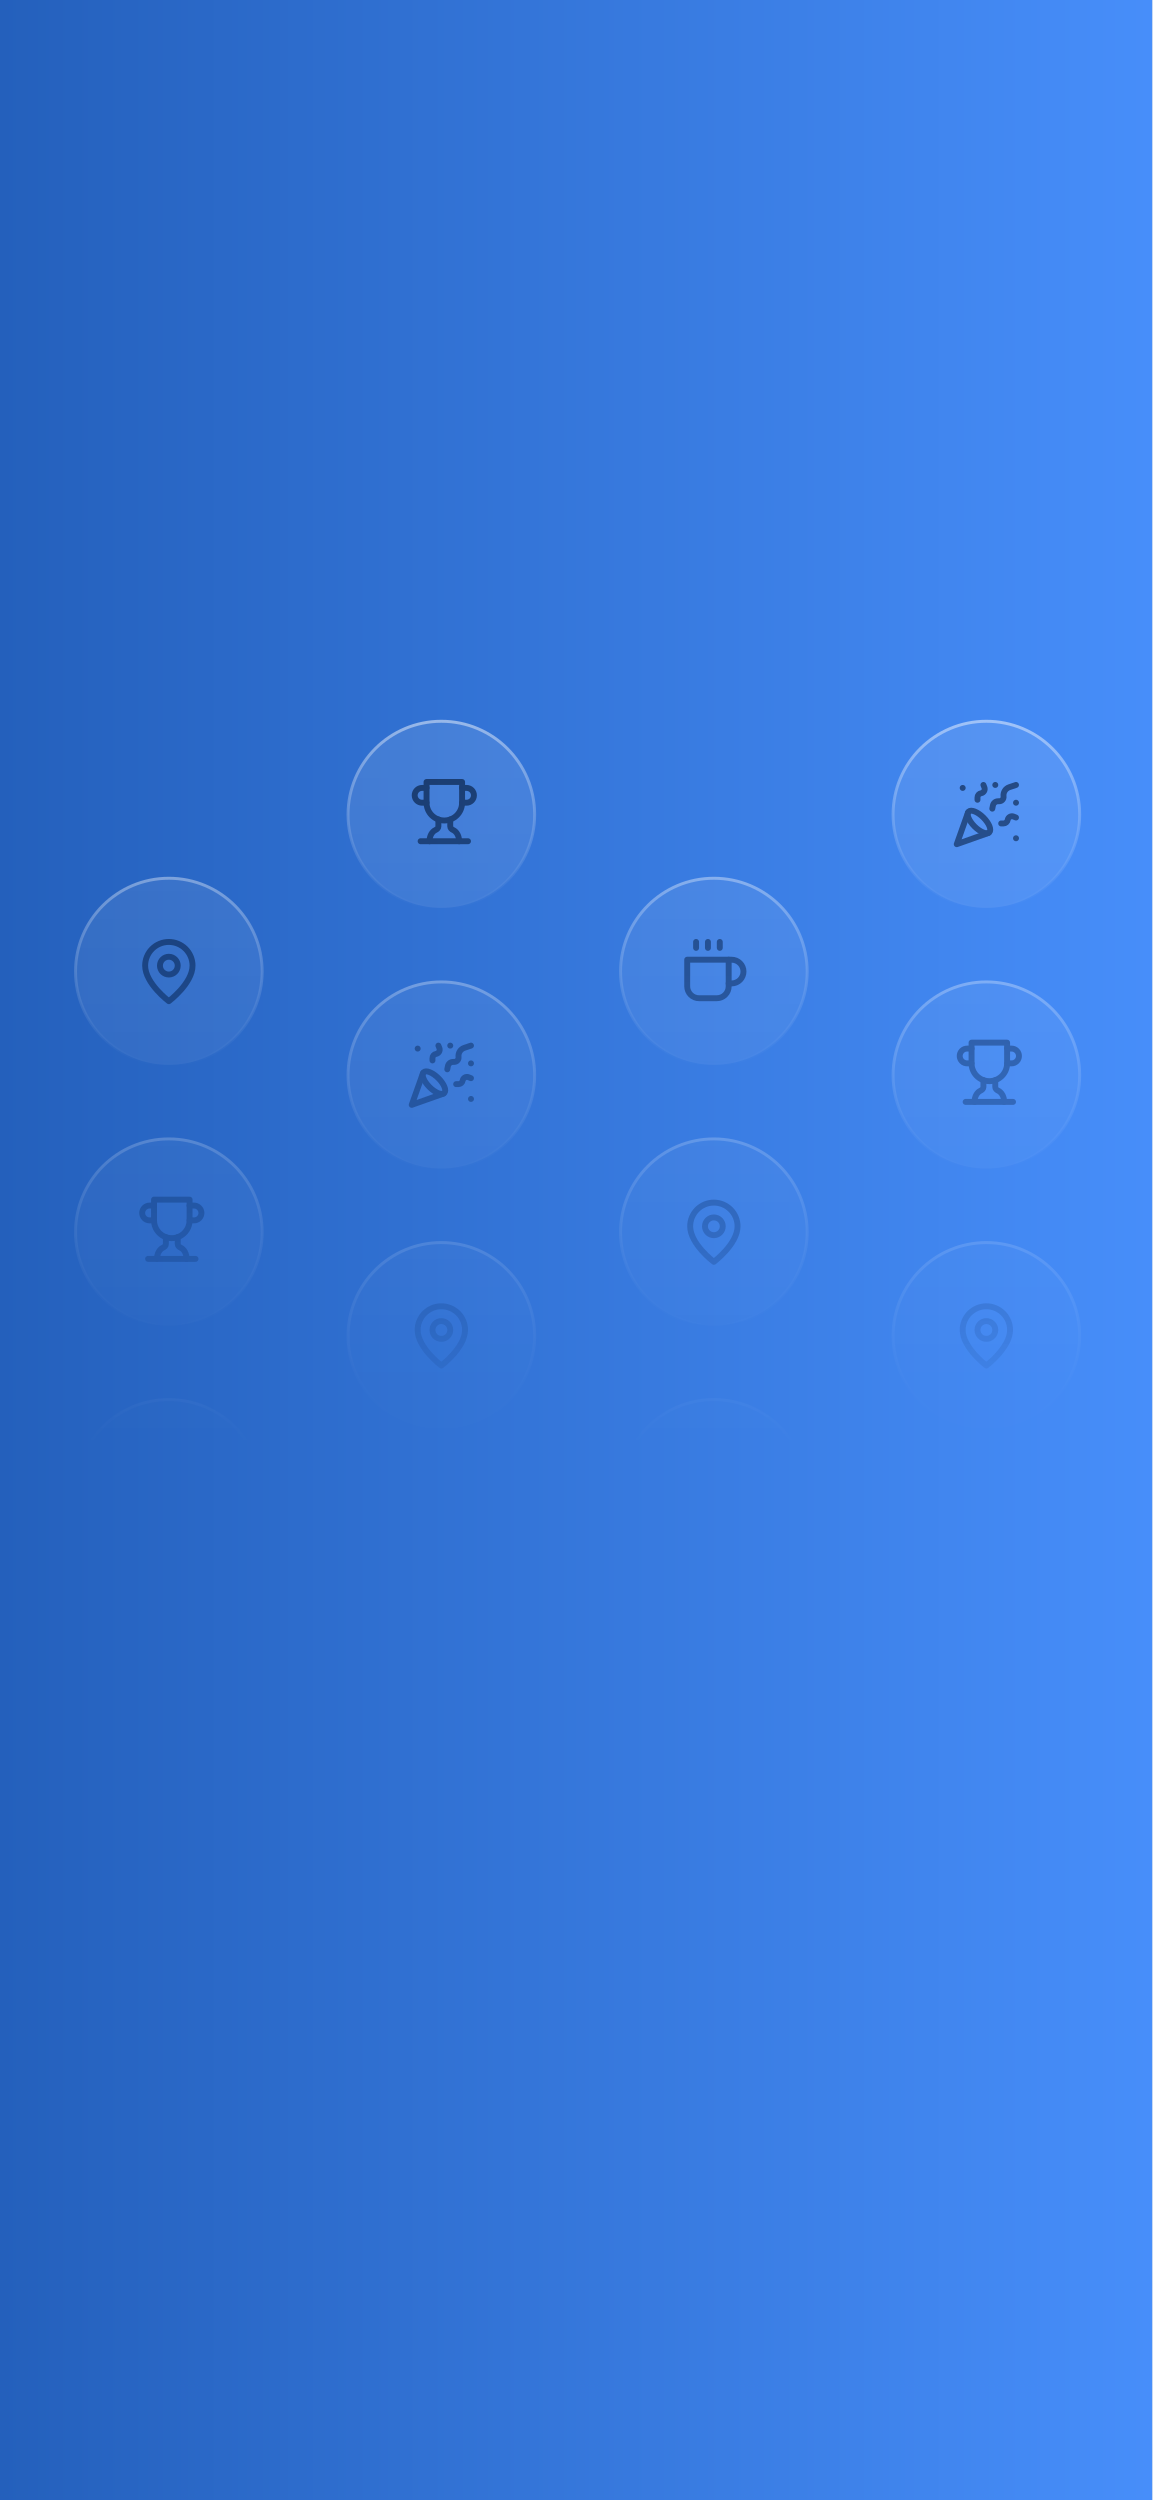
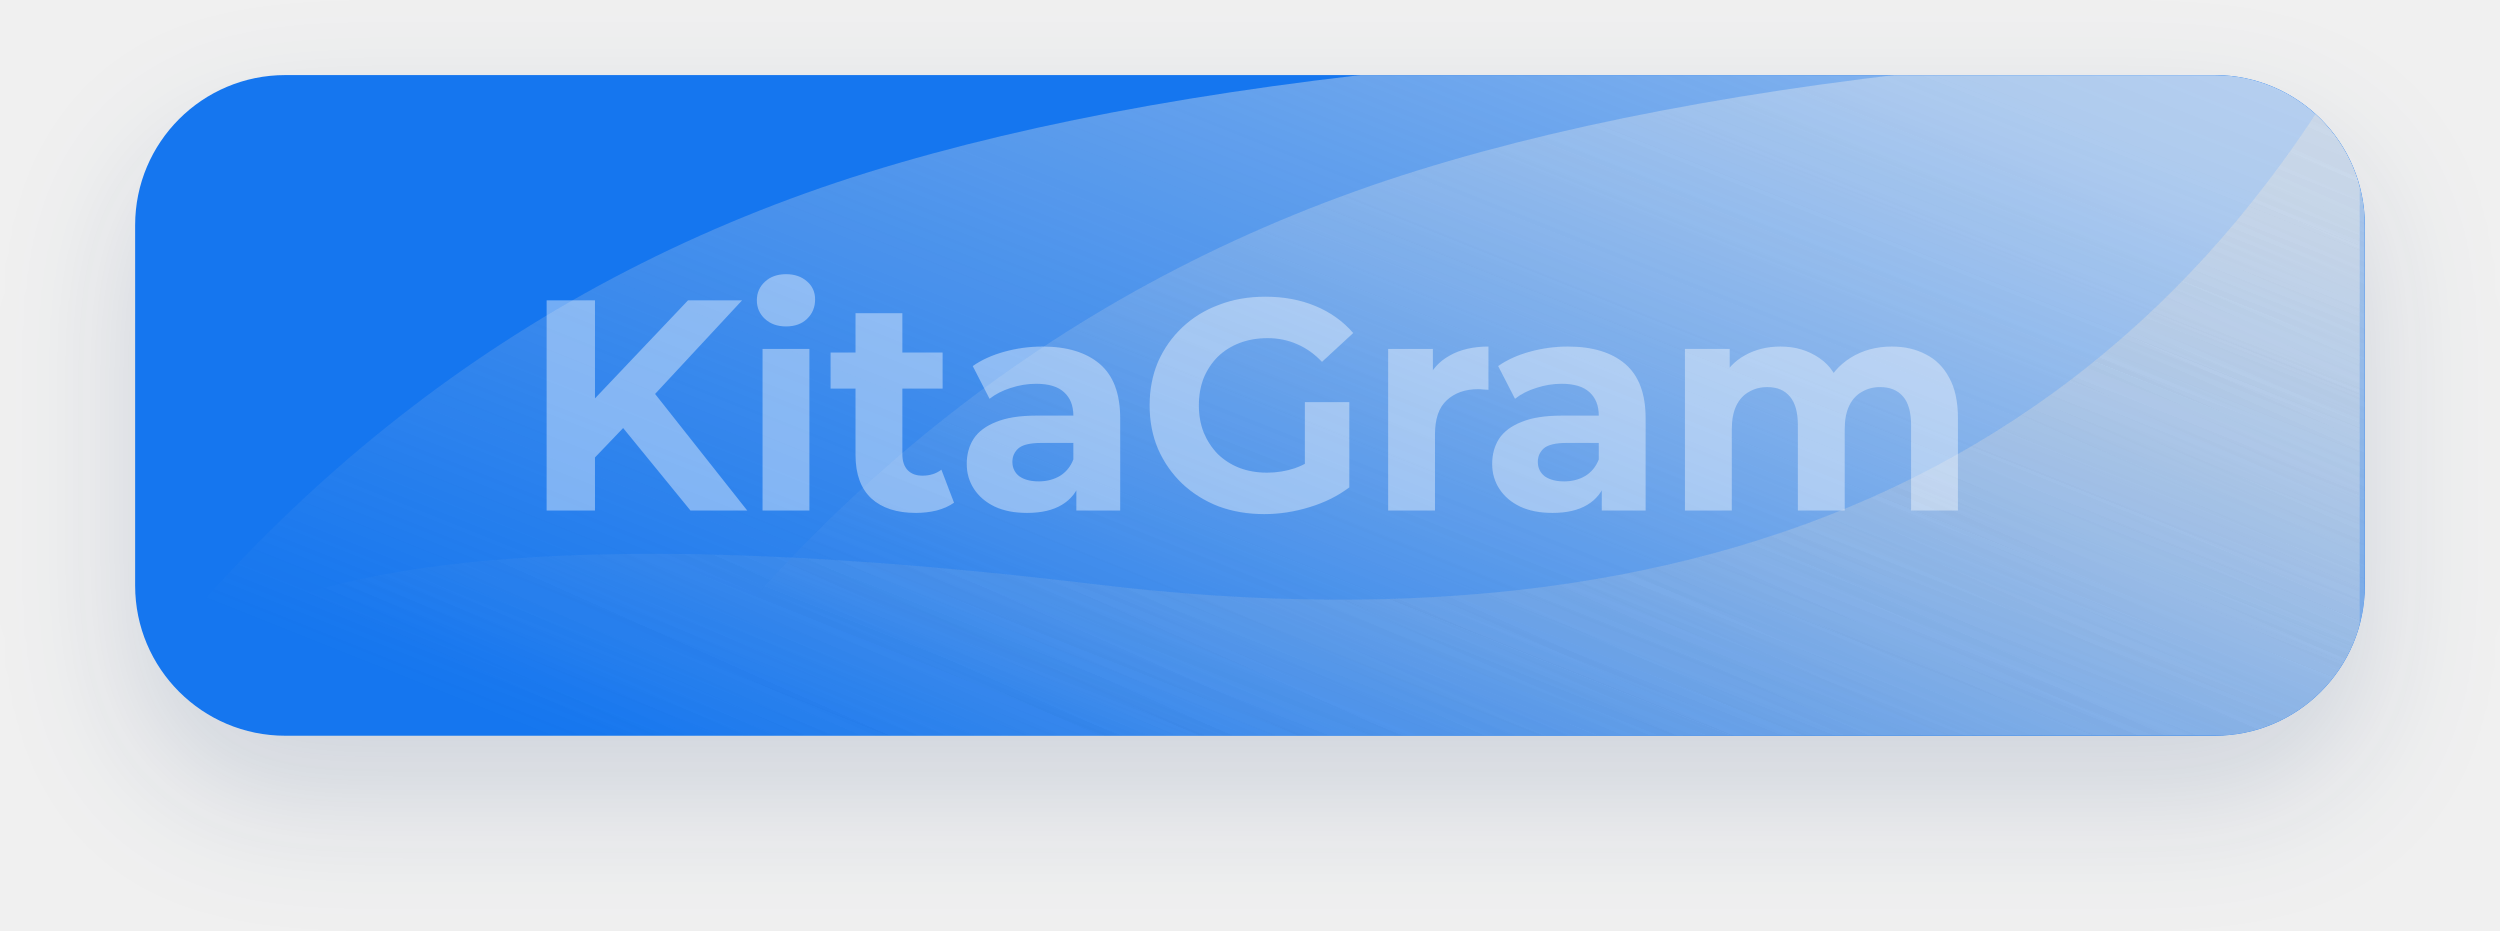
- <svg xmlns="http://www.w3.org/2000/svg" width="389" height="844" viewBox="0 0 389 844" fill="none">
-   <rect width="389" height="844" fill="url(#paint0_linear_3368_9384)" />
-   <mask id="mask0_3368_9384" style="mask-type:alpha" maskUnits="userSpaceOnUse" x="7" y="0" width="375" height="487">
-     <rect x="7" width="375" height="487" fill="url(#paint1_linear_3368_9384)" />
-   </mask>
-   <g mask="url(#mask0_3368_9384)">
-     <rect x="301.5" y="243.5" width="63" height="63" rx="31.5" fill="white" fill-opacity="0.2" />
-     <rect x="301.5" y="243.5" width="63" height="63" rx="31.5" stroke="url(#paint2_linear_3368_9384)" />
-     <path d="M326.8 274.3L323 285L333.7 281.21" stroke="black" stroke-width="2" stroke-linecap="round" stroke-linejoin="round" />
-     <path d="M325 266H325.01" stroke="black" stroke-width="2" stroke-linecap="round" stroke-linejoin="round" />
-     <path d="M343 271H343.01" stroke="black" stroke-width="2" stroke-linecap="round" stroke-linejoin="round" />
-     <path d="M336 265H336.01" stroke="black" stroke-width="2" stroke-linecap="round" stroke-linejoin="round" />
-     <path d="M343 283H343.01" stroke="black" stroke-width="2" stroke-linecap="round" stroke-linejoin="round" />
-     <path d="M343 265L340.76 265.75C340.122 265.962 339.578 266.39 339.221 266.959C338.863 267.528 338.715 268.203 338.8 268.87C338.9 269.73 338.23 270.5 337.35 270.5H336.97C336.11 270.5 335.37 271.1 335.21 271.94L335 273" stroke="black" stroke-width="2" stroke-linecap="round" stroke-linejoin="round" />
-     <path d="M343 276L342.18 275.67C341.32 275.33 340.36 275.87 340.2 276.78C340.09 277.48 339.48 278 338.77 278H338" stroke="black" stroke-width="2" stroke-linecap="round" stroke-linejoin="round" />
-     <path d="M332 265L332.33 265.82C332.67 266.68 332.13 267.64 331.22 267.8C330.52 267.9 330 268.52 330 269.23V270" stroke="black" stroke-width="2" stroke-linecap="round" stroke-linejoin="round" />
-     <path d="M332 276C333.93 277.93 334.83 280.17 334 281C333.17 281.83 330.93 280.93 329 279C327.07 277.07 326.17 274.83 327 274C327.83 273.17 330.07 274.07 332 276Z" stroke="black" stroke-width="2" stroke-linecap="round" stroke-linejoin="round" />
-     <rect x="301.5" y="331.5" width="63" height="63" rx="31.5" fill="white" fill-opacity="0.2" />
-     <rect x="301.5" y="331.5" width="63" height="63" rx="31.5" stroke="url(#paint3_linear_3368_9384)" />
-     <path d="M328 359H326.5C325.837 359 325.201 358.737 324.732 358.268C324.263 357.799 324 357.163 324 356.5C324 355.837 324.263 355.201 324.732 354.732C325.201 354.263 325.837 354 326.5 354H328" stroke="black" stroke-width="2" stroke-linecap="round" stroke-linejoin="round" />
-     <path d="M340 359H341.5C342.163 359 342.799 358.737 343.268 358.268C343.737 357.799 344 357.163 344 356.5C344 355.837 343.737 355.201 343.268 354.732C342.799 354.263 342.163 354 341.5 354H340" stroke="black" stroke-width="2" stroke-linecap="round" stroke-linejoin="round" />
-     <path d="M326 372H342" stroke="black" stroke-width="2" stroke-linecap="round" stroke-linejoin="round" />
-     <path d="M332 364.66V367C332 367.55 331.53 367.98 331.03 368.21C329.85 368.75 329 370.24 329 372" stroke="black" stroke-width="2" stroke-linecap="round" stroke-linejoin="round" />
-     <path d="M336 364.66V367C336 367.55 336.47 367.98 336.97 368.21C338.15 368.75 339 370.24 339 372" stroke="black" stroke-width="2" stroke-linecap="round" stroke-linejoin="round" />
-     <path d="M340 352H328V359C328 360.591 328.632 362.117 329.757 363.243C330.883 364.368 332.409 365 334 365C335.591 365 337.117 364.368 338.243 363.243C339.368 362.117 340 360.591 340 359V352Z" stroke="black" stroke-width="2" stroke-linecap="round" stroke-linejoin="round" />
-     <rect x="301.5" y="419.5" width="63" height="63" rx="31.5" fill="white" fill-opacity="0.2" />
-     <rect x="301.5" y="419.5" width="63" height="63" rx="31.5" stroke="url(#paint4_linear_3368_9384)" />
-     <path d="M341 449C341 455 333 461 333 461C333 461 325 455 325 449C325 446.878 325.843 444.843 327.343 443.343C328.843 441.843 330.878 441 333 441C335.122 441 337.157 441.843 338.657 443.343C340.157 444.843 341 446.878 341 449Z" stroke="black" stroke-width="2" stroke-linecap="round" stroke-linejoin="round" />
-     <path d="M333 452C334.657 452 336 450.657 336 449C336 447.343 334.657 446 333 446C331.343 446 330 447.343 330 449C330 450.657 331.343 452 333 452Z" stroke="black" stroke-width="2" stroke-linecap="round" stroke-linejoin="round" />
-     <rect x="209.5" y="296.5" width="63" height="63" rx="31.5" fill="white" fill-opacity="0.2" />
-     <rect x="209.5" y="296.5" width="63" height="63" rx="31.5" stroke="url(#paint5_linear_3368_9384)" />
-     <path d="M246 324H247C248.061 324 249.078 324.421 249.828 325.172C250.579 325.922 251 326.939 251 328C251 329.061 250.579 330.078 249.828 330.828C249.078 331.579 248.061 332 247 332H246" stroke="black" stroke-width="2" stroke-linecap="round" stroke-linejoin="round" />
-     <path d="M232 324H246V333C246 334.061 245.579 335.078 244.828 335.828C244.078 336.579 243.061 337 242 337H236C234.939 337 233.922 336.579 233.172 335.828C232.421 335.078 232 334.061 232 333V324Z" stroke="black" stroke-width="2" stroke-linecap="round" stroke-linejoin="round" />
-     <path d="M235 318V320" stroke="black" stroke-width="2" stroke-linecap="round" stroke-linejoin="round" />
-     <path d="M239 318V320" stroke="black" stroke-width="2" stroke-linecap="round" stroke-linejoin="round" />
-     <path d="M243 318V320" stroke="black" stroke-width="2" stroke-linecap="round" stroke-linejoin="round" />
-     <rect x="209.5" y="384.5" width="63" height="63" rx="31.5" fill="white" fill-opacity="0.2" />
-     <rect x="209.5" y="384.5" width="63" height="63" rx="31.5" stroke="url(#paint6_linear_3368_9384)" />
-     <path d="M249 414C249 420 241 426 241 426C241 426 233 420 233 414C233 411.878 233.843 409.843 235.343 408.343C236.843 406.843 238.878 406 241 406C243.122 406 245.157 406.843 246.657 408.343C248.157 409.843 249 411.878 249 414Z" stroke="black" stroke-width="2" stroke-linecap="round" stroke-linejoin="round" />
-     <path d="M241 417C242.657 417 244 415.657 244 414C244 412.343 242.657 411 241 411C239.343 411 238 412.343 238 414C238 415.657 239.343 417 241 417Z" stroke="black" stroke-width="2" stroke-linecap="round" stroke-linejoin="round" />
-     <rect x="209.5" y="472.5" width="63" height="63" rx="31.5" fill="white" fill-opacity="0.2" />
-     <rect x="209.5" y="472.5" width="63" height="63" rx="31.5" stroke="url(#paint7_linear_3368_9384)" />
-     <rect x="117.5" y="243.5" width="63" height="63" rx="31.5" fill="white" fill-opacity="0.2" />
-     <rect x="117.5" y="243.5" width="63" height="63" rx="31.5" stroke="url(#paint8_linear_3368_9384)" />
-     <path d="M144 271H142.5C141.837 271 141.201 270.737 140.732 270.268C140.263 269.799 140 269.163 140 268.5C140 267.837 140.263 267.201 140.732 266.732C141.201 266.263 141.837 266 142.5 266H144" stroke="black" stroke-width="2" stroke-linecap="round" stroke-linejoin="round" />
-     <path d="M156 271H157.5C158.163 271 158.799 270.737 159.268 270.268C159.737 269.799 160 269.163 160 268.5C160 267.837 159.737 267.201 159.268 266.732C158.799 266.263 158.163 266 157.5 266H156" stroke="black" stroke-width="2" stroke-linecap="round" stroke-linejoin="round" />
-     <path d="M142 284H158" stroke="black" stroke-width="2" stroke-linecap="round" stroke-linejoin="round" />
-     <path d="M148 276.66V279C148 279.55 147.53 279.98 147.03 280.21C145.85 280.75 145 282.24 145 284" stroke="black" stroke-width="2" stroke-linecap="round" stroke-linejoin="round" />
-     <path d="M152 276.66V279C152 279.55 152.47 279.98 152.97 280.21C154.15 280.75 155 282.24 155 284" stroke="black" stroke-width="2" stroke-linecap="round" stroke-linejoin="round" />
-     <path d="M156 264H144V271C144 272.591 144.632 274.117 145.757 275.243C146.883 276.368 148.409 277 150 277C151.591 277 153.117 276.368 154.243 275.243C155.368 274.117 156 272.591 156 271V264Z" stroke="black" stroke-width="2" stroke-linecap="round" stroke-linejoin="round" />
-     <rect x="117.5" y="331.5" width="63" height="63" rx="31.5" fill="white" fill-opacity="0.2" />
-     <rect x="117.5" y="331.5" width="63" height="63" rx="31.5" stroke="url(#paint9_linear_3368_9384)" />
-     <path d="M142.8 362.3L139 373L149.7 369.21" stroke="black" stroke-width="2" stroke-linecap="round" stroke-linejoin="round" />
-     <path d="M141 354H141.01" stroke="black" stroke-width="2" stroke-linecap="round" stroke-linejoin="round" />
-     <path d="M159 359H159.01" stroke="black" stroke-width="2" stroke-linecap="round" stroke-linejoin="round" />
-     <path d="M152 353H152.01" stroke="black" stroke-width="2" stroke-linecap="round" stroke-linejoin="round" />
-     <path d="M159 371H159.01" stroke="black" stroke-width="2" stroke-linecap="round" stroke-linejoin="round" />
-     <path d="M159 353L156.76 353.75C156.122 353.962 155.578 354.39 155.221 354.959C154.863 355.528 154.715 356.203 154.8 356.87C154.9 357.73 154.23 358.5 153.35 358.5H152.97C152.11 358.5 151.37 359.1 151.21 359.94L151 361" stroke="black" stroke-width="2" stroke-linecap="round" stroke-linejoin="round" />
-     <path d="M159 364L158.18 363.67C157.32 363.33 156.36 363.87 156.2 364.78C156.09 365.48 155.48 366 154.77 366H154" stroke="black" stroke-width="2" stroke-linecap="round" stroke-linejoin="round" />
-     <path d="M148 353L148.33 353.82C148.67 354.68 148.13 355.64 147.22 355.8C146.52 355.9 146 356.52 146 357.23V358" stroke="black" stroke-width="2" stroke-linecap="round" stroke-linejoin="round" />
-     <path d="M148 364C149.93 365.93 150.83 368.17 150 369C149.17 369.83 146.93 368.93 145 367C143.07 365.07 142.17 362.83 143 362C143.83 361.17 146.07 362.07 148 364Z" stroke="black" stroke-width="2" stroke-linecap="round" stroke-linejoin="round" />
-     <rect x="117.5" y="419.5" width="63" height="63" rx="31.5" fill="white" fill-opacity="0.2" />
-     <rect x="117.5" y="419.5" width="63" height="63" rx="31.5" stroke="url(#paint10_linear_3368_9384)" />
-     <path d="M157 449C157 455 149 461 149 461C149 461 141 455 141 449C141 446.878 141.843 444.843 143.343 443.343C144.843 441.843 146.878 441 149 441C151.122 441 153.157 441.843 154.657 443.343C156.157 444.843 157 446.878 157 449Z" stroke="black" stroke-width="2" stroke-linecap="round" stroke-linejoin="round" />
-     <path d="M149 452C150.657 452 152 450.657 152 449C152 447.343 150.657 446 149 446C147.343 446 146 447.343 146 449C146 450.657 147.343 452 149 452Z" stroke="black" stroke-width="2" stroke-linecap="round" stroke-linejoin="round" />
-     <rect x="25.5" y="296.5" width="63" height="63" rx="31.5" fill="white" fill-opacity="0.2" />
-     <rect x="25.5" y="296.5" width="63" height="63" rx="31.5" stroke="url(#paint11_linear_3368_9384)" />
-     <path d="M65 326C65 332 57 338 57 338C57 338 49 332 49 326C49 323.878 49.843 321.843 51.343 320.343C52.843 318.843 54.878 318 57 318C59.122 318 61.157 318.843 62.657 320.343C64.157 321.843 65 323.878 65 326Z" stroke="black" stroke-width="2" stroke-linecap="round" stroke-linejoin="round" />
-     <path d="M57 329C58.657 329 60 327.657 60 326C60 324.343 58.657 323 57 323C55.343 323 54 324.343 54 326C54 327.657 55.343 329 57 329Z" stroke="black" stroke-width="2" stroke-linecap="round" stroke-linejoin="round" />
-     <rect x="25.5" y="384.5" width="63" height="63" rx="31.5" fill="white" fill-opacity="0.2" />
-     <rect x="25.5" y="384.5" width="63" height="63" rx="31.5" stroke="url(#paint12_linear_3368_9384)" />
-     <path d="M52 412H50.5C49.837 412 49.201 411.737 48.732 411.268C48.263 410.799 48 410.163 48 409.5C48 408.837 48.263 408.201 48.732 407.732C49.201 407.263 49.837 407 50.5 407H52" stroke="black" stroke-width="2" stroke-linecap="round" stroke-linejoin="round" />
-     <path d="M64 412H65.5C66.163 412 66.799 411.737 67.268 411.268C67.737 410.799 68 410.163 68 409.5C68 408.837 67.737 408.201 67.268 407.732C66.799 407.263 66.163 407 65.5 407H64" stroke="black" stroke-width="2" stroke-linecap="round" stroke-linejoin="round" />
-     <path d="M50 425H66" stroke="black" stroke-width="2" stroke-linecap="round" stroke-linejoin="round" />
-     <path d="M56 417.66V420C56 420.55 55.53 420.98 55.03 421.21C53.85 421.75 53 423.24 53 425" stroke="black" stroke-width="2" stroke-linecap="round" stroke-linejoin="round" />
-     <path d="M60 417.66V420C60 420.55 60.47 420.98 60.97 421.21C62.15 421.75 63 423.24 63 425" stroke="black" stroke-width="2" stroke-linecap="round" stroke-linejoin="round" />
-     <path d="M64 405H52V412C52 413.591 52.632 415.117 53.757 416.243C54.883 417.368 56.409 418 58 418C59.591 418 61.117 417.368 62.243 416.243C63.368 415.117 64 413.591 64 412V405Z" stroke="black" stroke-width="2" stroke-linecap="round" stroke-linejoin="round" />
-     <rect x="25.5" y="472.5" width="63" height="63" rx="31.5" fill="white" fill-opacity="0.2" />
-     <rect x="25.5" y="472.5" width="63" height="63" rx="31.5" stroke="url(#paint13_linear_3368_9384)" />
+ <svg xmlns="http://www.w3.org/2000/svg" width="333" height="124" viewBox="0 0 333 124" fill="none">
+   <g filter="url(#filter0_d_3314_5065)">
+     <g clip-path="url(#clip0_3314_5065)">
+       <rect x="18" y="10" width="297" height="88" rx="20" fill="#1576EF" />
+       <mask id="mask0_3314_5065" style="mask-type:alpha" maskUnits="userSpaceOnUse" x="18" y="10" width="297" height="88">
+         <rect x="18" y="10" width="297" height="88" rx="8" fill="#1576EF" />
+       </mask>
+       <g mask="url(#mask0_3314_5065)">
+         <path style="mix-blend-mode:soft-light" opacity="0.5" fill-rule="evenodd" clip-rule="evenodd" d="M6.789 106.375C34.512 64.723 70.775 36.921 115.579 22.968C160.382 9.016 226.626 3.305 314.31 5.837V106.375H6.789Z" fill="url(#paint0_linear_3314_5065)" />
+         <path style="mix-blend-mode:soft-light" opacity="0.5" fill-rule="evenodd" clip-rule="evenodd" d="M80 106.121C107.723 64.469 143.986 36.667 188.789 22.715C233.593 8.762 299.837 3.052 387.521 5.583V106.121H80Z" fill="url(#paint1_linear_3314_5065)" />
+         <path style="mix-blend-mode:multiply" opacity="0.5" fill-rule="evenodd" clip-rule="evenodd" d="M13.171 106.121C15.346 76.901 59.651 67.477 146.086 77.85C232.521 88.222 291.288 58.801 322.387 -10.414L330.226 106.121H13.171Z" fill="url(#paint2_linear_3314_5065)" />
+         <path d="M78.611 61.6L78.251 54.12L91.65 40H98.85L86.77 53L83.171 56.84L78.611 61.6ZM72.811 68V40H79.251V68H72.811ZM91.971 68L82.01 55.8L86.251 51.2L99.531 68H91.971ZM101.572 68V46.48H107.812V68H101.572ZM104.692 43.48C103.545 43.48 102.612 43.147 101.892 42.48C101.172 41.813 100.812 40.987 100.812 40C100.812 39.013 101.172 38.187 101.892 37.52C102.612 36.853 103.545 36.52 104.692 36.52C105.839 36.52 106.772 36.84 107.492 37.48C108.212 38.093 108.572 38.893 108.572 39.88C108.572 40.92 108.212 41.787 107.492 42.48C106.799 43.147 105.865 43.48 104.692 43.48ZM121.995 68.32C119.462 68.32 117.488 67.68 116.075 66.4C114.662 65.093 113.955 63.16 113.955 60.6V41.72H120.195V60.52C120.195 61.427 120.435 62.133 120.915 62.64C121.395 63.12 122.048 63.36 122.875 63.36C123.862 63.36 124.702 63.093 125.395 62.56L127.075 66.96C126.435 67.413 125.662 67.76 124.755 68C123.875 68.213 122.955 68.32 121.995 68.32ZM110.635 51.76V46.96H125.555V51.76H110.635ZM143.37 68V63.8L142.97 62.88V55.36C142.97 54.027 142.557 52.987 141.73 52.24C140.93 51.493 139.69 51.12 138.01 51.12C136.863 51.12 135.73 51.307 134.61 51.68C133.517 52.027 132.583 52.507 131.81 53.12L129.57 48.76C130.743 47.933 132.157 47.293 133.81 46.84C135.463 46.387 137.143 46.16 138.85 46.16C142.13 46.16 144.677 46.933 146.49 48.48C148.303 50.027 149.21 52.44 149.21 55.72V68H143.37ZM136.81 68.32C135.13 68.32 133.69 68.04 132.49 67.48C131.29 66.893 130.37 66.107 129.73 65.12C129.09 64.133 128.77 63.027 128.77 61.8C128.77 60.52 129.077 59.4 129.69 58.44C130.33 57.48 131.33 56.733 132.69 56.2C134.05 55.64 135.823 55.36 138.01 55.36H143.73V59H138.69C137.223 59 136.21 59.24 135.65 59.72C135.117 60.2 134.85 60.8 134.85 61.52C134.85 62.32 135.157 62.96 135.77 63.44C136.41 63.893 137.277 64.12 138.37 64.12C139.41 64.12 140.343 63.88 141.17 63.4C141.997 62.893 142.597 62.16 142.97 61.2L143.93 64.08C143.477 65.467 142.65 66.52 141.45 67.24C140.25 67.96 138.703 68.32 136.81 68.32ZM168.409 68.48C166.196 68.48 164.156 68.133 162.289 67.44C160.449 66.72 158.836 65.707 157.449 64.4C156.089 63.093 155.023 61.56 154.249 59.8C153.503 58.04 153.129 56.107 153.129 54C153.129 51.893 153.503 49.96 154.249 48.2C155.023 46.44 156.103 44.907 157.489 43.6C158.876 42.293 160.503 41.293 162.369 40.6C164.236 39.88 166.289 39.52 168.529 39.52C171.009 39.52 173.236 39.933 175.209 40.76C177.209 41.587 178.889 42.787 180.249 44.36L176.089 48.2C175.076 47.133 173.969 46.347 172.769 45.84C171.569 45.307 170.263 45.04 168.849 45.04C167.489 45.04 166.249 45.253 165.129 45.68C164.009 46.107 163.036 46.72 162.209 47.52C161.409 48.32 160.783 49.267 160.329 50.36C159.903 51.453 159.689 52.667 159.689 54C159.689 55.307 159.903 56.507 160.329 57.6C160.783 58.693 161.409 59.653 162.209 60.48C163.036 61.28 163.996 61.893 165.089 62.32C166.209 62.747 167.436 62.96 168.769 62.96C170.049 62.96 171.289 62.76 172.489 62.36C173.716 61.933 174.903 61.227 176.049 60.24L179.729 64.92C178.209 66.067 176.436 66.947 174.409 67.56C172.409 68.173 170.409 68.48 168.409 68.48ZM173.809 64.08V53.56H179.729V64.92L173.809 64.08ZM184.901 68V46.48H190.861V52.56L190.021 50.8C190.661 49.28 191.687 48.133 193.101 47.36C194.514 46.56 196.234 46.16 198.261 46.16V51.92C197.994 51.893 197.754 51.88 197.541 51.88C197.327 51.853 197.101 51.84 196.861 51.84C195.154 51.84 193.767 52.333 192.701 53.32C191.661 54.28 191.141 55.787 191.141 57.84V68H184.901ZM213.357 68V63.8L212.957 62.88V55.36C212.957 54.027 212.544 52.987 211.717 52.24C210.917 51.493 209.677 51.12 207.997 51.12C206.85 51.12 205.717 51.307 204.597 51.68C203.504 52.027 202.57 52.507 201.797 53.12L199.557 48.76C200.73 47.933 202.144 47.293 203.797 46.84C205.45 46.387 207.13 46.16 208.837 46.16C212.117 46.16 214.664 46.933 216.477 48.48C218.29 50.027 219.197 52.44 219.197 55.72V68H213.357ZM206.797 68.32C205.117 68.32 203.677 68.04 202.477 67.48C201.277 66.893 200.357 66.107 199.717 65.12C199.077 64.133 198.757 63.027 198.757 61.8C198.757 60.52 199.064 59.4 199.677 58.44C200.317 57.48 201.317 56.733 202.677 56.2C204.037 55.64 205.81 55.36 207.997 55.36H213.717V59H208.677C207.21 59 206.197 59.24 205.637 59.72C205.104 60.2 204.837 60.8 204.837 61.52C204.837 62.32 205.144 62.96 205.757 63.44C206.397 63.893 207.264 64.12 208.357 64.12C209.397 64.12 210.33 63.88 211.157 63.4C211.984 62.893 212.584 62.16 212.957 61.2L213.917 64.08C213.464 65.467 212.637 66.52 211.437 67.24C210.237 67.96 208.69 68.32 206.797 68.32ZM251.996 46.16C253.703 46.16 255.21 46.507 256.516 47.2C257.85 47.867 258.89 48.907 259.636 50.32C260.41 51.707 260.796 53.493 260.796 55.68V68H254.556V56.64C254.556 54.907 254.196 53.627 253.476 52.8C252.756 51.973 251.743 51.56 250.436 51.56C249.53 51.56 248.716 51.773 247.996 52.2C247.276 52.6 246.716 53.213 246.316 54.04C245.916 54.867 245.716 55.92 245.716 57.2V68H239.476V56.64C239.476 54.907 239.116 53.627 238.396 52.8C237.703 51.973 236.703 51.56 235.396 51.56C234.49 51.56 233.676 51.773 232.956 52.2C232.236 52.6 231.676 53.213 231.276 54.04C230.876 54.867 230.676 55.92 230.676 57.2V68H224.436V46.48H230.396V52.36L229.276 50.64C230.023 49.173 231.076 48.067 232.436 47.32C233.823 46.547 235.396 46.16 237.156 46.16C239.13 46.16 240.85 46.667 242.316 47.68C243.81 48.667 244.796 50.187 245.276 52.24L243.076 51.64C243.796 49.96 244.943 48.627 246.516 47.64C248.116 46.653 249.943 46.16 251.996 46.16Z" fill="white" fill-opacity="0.4" />
+       </g>
+     </g>
  </g>
  <defs>
-     <linearGradient id="paint0_linear_3368_9384" x1="0" y1="422" x2="389" y2="422" gradientUnits="userSpaceOnUse">
-       <stop stop-color="#2460BC" />
-       <stop offset="1" stop-color="#478EFA" />
+     <filter id="filter0_d_3314_5065" x="0" y="0" width="333" height="124" filterUnits="userSpaceOnUse" color-interpolation-filters="sRGB">
+       <feFlood flood-opacity="0" result="BackgroundImageFix" />
+       <feColorMatrix in="SourceAlpha" type="matrix" values="0 0 0 0 0 0 0 0 0 0 0 0 0 0 0 0 0 0 127 0" result="hardAlpha" />
+       <feOffset dy="8" />
+       <feGaussianBlur stdDeviation="9" />
+       <feColorMatrix type="matrix" values="0 0 0 0 0.06 0 0 0 0 0.199 0 0 0 0 0.419 0 0 0 0.15 0" />
+       <feBlend mode="normal" in2="BackgroundImageFix" result="effect1_dropShadow_3314_5065" />
+       <feBlend mode="normal" in="SourceGraphic" in2="effect1_dropShadow_3314_5065" result="shape" />
+     </filter>
+     <linearGradient id="paint0_linear_3314_5065" x1="322.566" y1="35.073" x2="266.404" y2="175.938" gradientUnits="userSpaceOnUse">
+       <stop stop-color="#EEEEEE" />
+       <stop offset="1" stop-color="#D8D8D8" stop-opacity="0" />
    </linearGradient>
-     <linearGradient id="paint1_linear_3368_9384" x1="194.5" y1="0" x2="194.5" y2="487" gradientUnits="userSpaceOnUse">
-       <stop stop-color="#D9D9D9" />
-       <stop offset="1" stop-color="#D9D9D9" stop-opacity="0" />
+     <linearGradient id="paint1_linear_3314_5065" x1="395.777" y1="34.819" x2="339.615" y2="175.684" gradientUnits="userSpaceOnUse">
+       <stop stop-color="#EEEEEE" />
+       <stop offset="1" stop-color="#D8D8D8" stop-opacity="0" />
    </linearGradient>
-     <linearGradient id="paint2_linear_3368_9384" x1="333" y1="243" x2="333" y2="307" gradientUnits="userSpaceOnUse">
-       <stop stop-color="white" />
-       <stop offset="1" stop-color="white" stop-opacity="0" />
+     <linearGradient id="paint2_linear_3314_5065" x1="338.737" y1="23.951" x2="268.786" y2="180.918" gradientUnits="userSpaceOnUse">
+       <stop stop-color="#EEEEEE" />
+       <stop offset="1" stop-color="#D8D8D8" stop-opacity="0" />
    </linearGradient>
-     <linearGradient id="paint3_linear_3368_9384" x1="333" y1="331" x2="333" y2="395" gradientUnits="userSpaceOnUse">
-       <stop stop-color="white" />
-       <stop offset="1" stop-color="white" stop-opacity="0" />
-     </linearGradient>
-     <linearGradient id="paint4_linear_3368_9384" x1="333" y1="419" x2="333" y2="483" gradientUnits="userSpaceOnUse">
-       <stop stop-color="white" />
-       <stop offset="1" stop-color="white" stop-opacity="0" />
-     </linearGradient>
-     <linearGradient id="paint5_linear_3368_9384" x1="241" y1="296" x2="241" y2="360" gradientUnits="userSpaceOnUse">
-       <stop stop-color="white" />
-       <stop offset="1" stop-color="white" stop-opacity="0" />
-     </linearGradient>
-     <linearGradient id="paint6_linear_3368_9384" x1="241" y1="384" x2="241" y2="448" gradientUnits="userSpaceOnUse">
-       <stop stop-color="white" />
-       <stop offset="1" stop-color="white" stop-opacity="0" />
-     </linearGradient>
-     <linearGradient id="paint7_linear_3368_9384" x1="241" y1="472" x2="241" y2="536" gradientUnits="userSpaceOnUse">
-       <stop stop-color="white" />
-       <stop offset="1" stop-color="white" stop-opacity="0" />
-     </linearGradient>
-     <linearGradient id="paint8_linear_3368_9384" x1="149" y1="243" x2="149" y2="307" gradientUnits="userSpaceOnUse">
-       <stop stop-color="white" />
-       <stop offset="1" stop-color="white" stop-opacity="0" />
-     </linearGradient>
-     <linearGradient id="paint9_linear_3368_9384" x1="149" y1="331" x2="149" y2="395" gradientUnits="userSpaceOnUse">
-       <stop stop-color="white" />
-       <stop offset="1" stop-color="white" stop-opacity="0" />
-     </linearGradient>
-     <linearGradient id="paint10_linear_3368_9384" x1="149" y1="419" x2="149" y2="483" gradientUnits="userSpaceOnUse">
-       <stop stop-color="white" />
-       <stop offset="1" stop-color="white" stop-opacity="0" />
-     </linearGradient>
-     <linearGradient id="paint11_linear_3368_9384" x1="57" y1="296" x2="57" y2="360" gradientUnits="userSpaceOnUse">
-       <stop stop-color="white" />
-       <stop offset="1" stop-color="white" stop-opacity="0" />
-     </linearGradient>
-     <linearGradient id="paint12_linear_3368_9384" x1="57" y1="384" x2="57" y2="448" gradientUnits="userSpaceOnUse">
-       <stop stop-color="white" />
-       <stop offset="1" stop-color="white" stop-opacity="0" />
-     </linearGradient>
-     <linearGradient id="paint13_linear_3368_9384" x1="57" y1="472" x2="57" y2="536" gradientUnits="userSpaceOnUse">
-       <stop stop-color="white" />
-       <stop offset="1" stop-color="white" stop-opacity="0" />
-     </linearGradient>
+     <clipPath id="clip0_3314_5065">
+       <rect x="18" y="10" width="297" height="88" rx="20" fill="white" />
+     </clipPath>
  </defs>
</svg>
